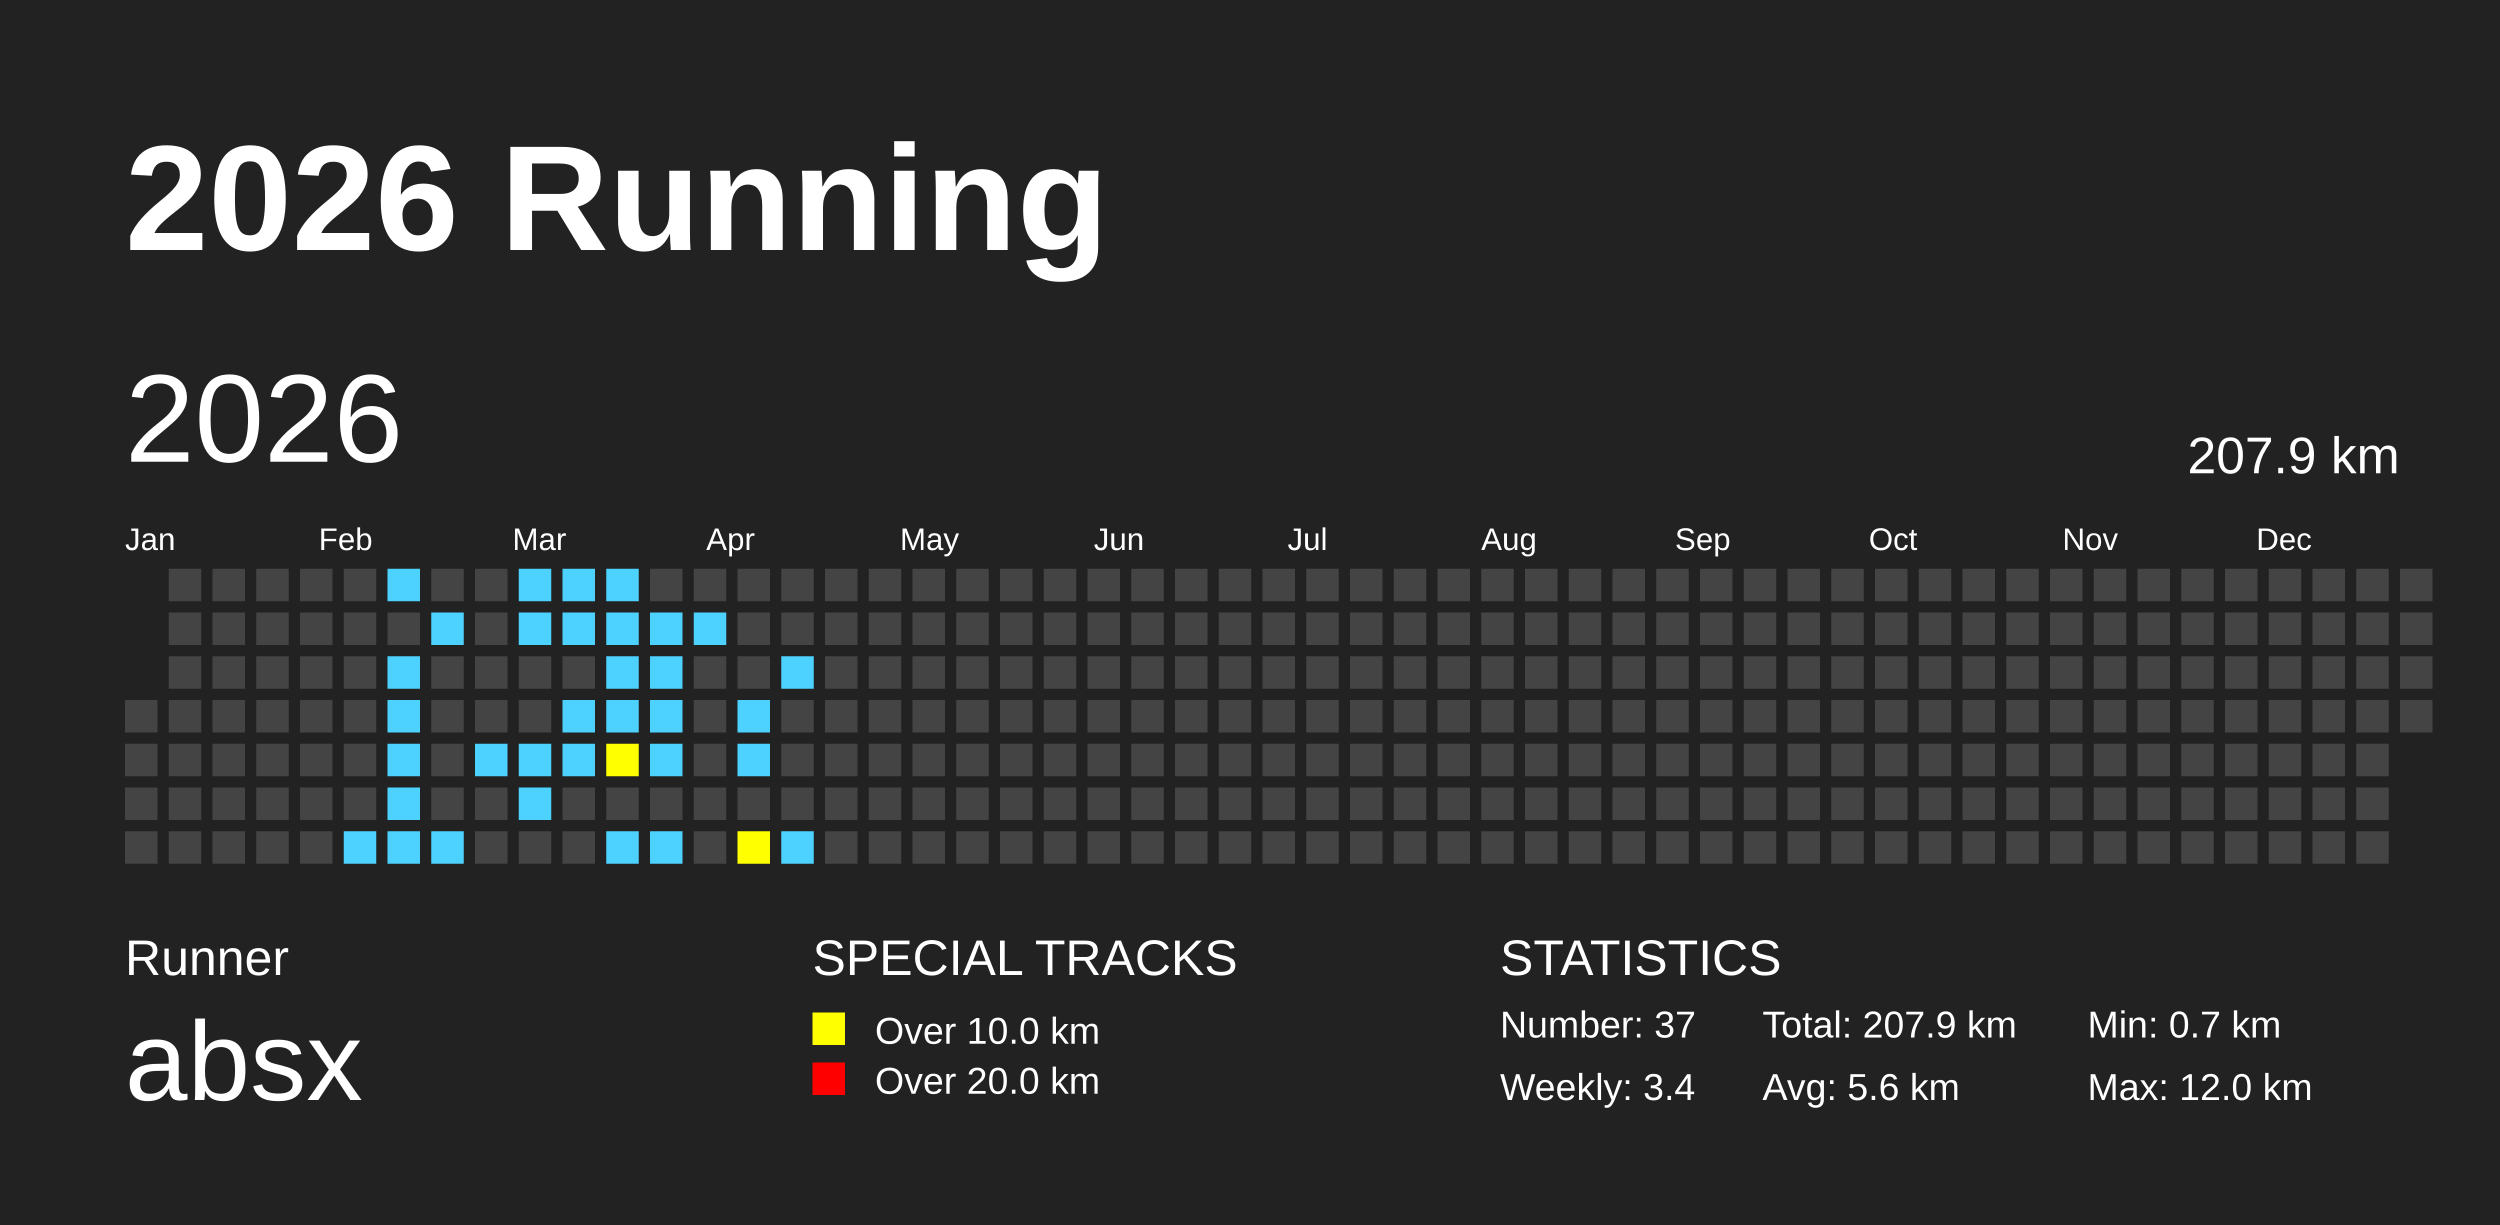
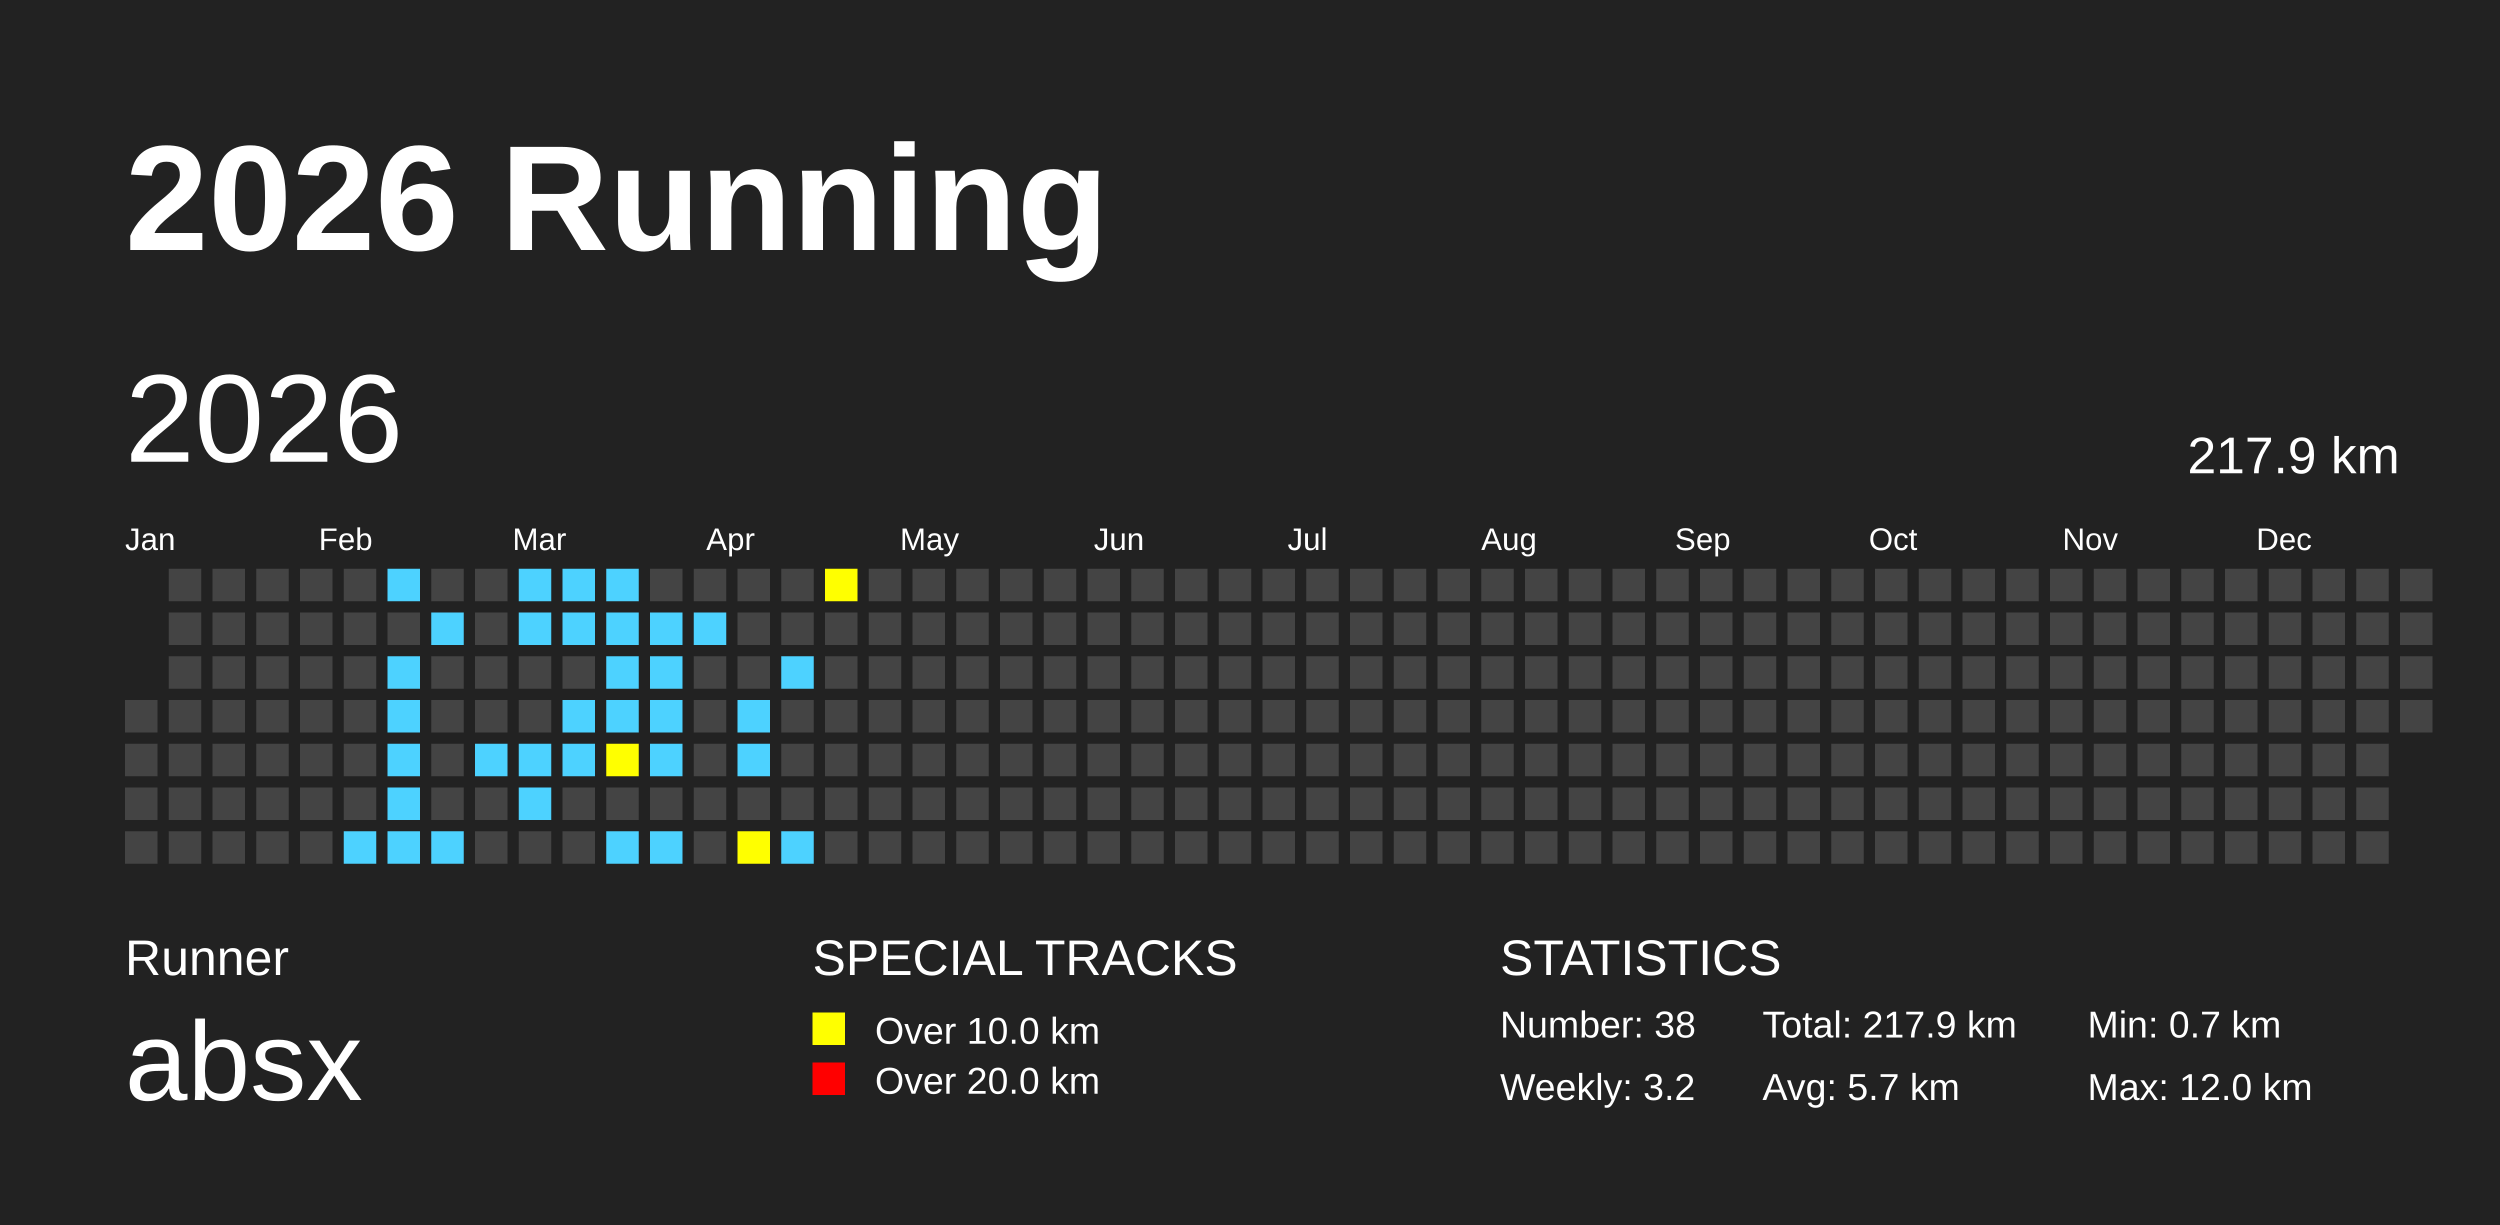
<svg xmlns="http://www.w3.org/2000/svg" baseProfile="full" height="98mm" version="1.1" viewBox="0,0,200,98" width="200mm">
  <defs />
  <rect fill="#222222" height="98" width="200" x="0" y="0" />
  <text fill="#FFFFFF" style="font-size:12px; font-family:Arial; font-weight:bold;" x="10" y="20">2026 Running</text>
  <text fill="#FFFFFF" style="font-size:4px; font-family:Arial" x="10" y="78">Runner</text>
  <text fill="#FFFFFF" style="font-size:9px; font-family:Arial" x="10" y="88">absx</text>
  <text fill="#FFFFFF" style="font-size:4px; font-family:Arial" x="65" y="78">SPECIAL TRACKS</text>
  <rect fill="yellow" height="2.6" width="2.6" x="65" y="81" />
  <text fill="#FFFFFF" style="font-size:3px; font-family:Arial" x="70" y="83.5">Over 10.0 km</text>
  <rect fill="red" height="2.6" width="2.6" x="65" y="85" />
  <text fill="#FFFFFF" style="font-size:3px; font-family:Arial" x="70" y="87.5">Over 20.0 km</text>
  <text fill="#FFFFFF" style="font-size:4px; font-family:Arial" x="120" y="78">STATISTICS</text>
-   <text fill="#FFFFFF" style="font-size:3px; font-family:Arial" x="120" y="83">Number: 37</text>
-   <text fill="#FFFFFF" style="font-size:3px; font-family:Arial" x="120" y="88">Weekly: 3.4</text>
-   <text fill="#FFFFFF" style="font-size:3px; font-family:Arial" x="141" y="83">Total: 207.9 km</text>
-   <text fill="#FFFFFF" style="font-size:3px; font-family:Arial" x="141" y="88">Avg: 5.6 km</text>
+   <text fill="#FFFFFF" style="font-size:3px; font-family:Arial" x="120" y="83">Number: 38</text>
+   <text fill="#FFFFFF" style="font-size:3px; font-family:Arial" x="120" y="88">Weekly: 3.2</text>
+   <text fill="#FFFFFF" style="font-size:3px; font-family:Arial" x="141" y="83">Total: 217.9 km</text>
+   <text fill="#FFFFFF" style="font-size:3px; font-family:Arial" x="141" y="88">Avg: 5.7 km</text>
  <text fill="#FFFFFF" style="font-size:3px; font-family:Arial" x="167" y="83">Min: 0.7 km</text>
  <text fill="#FFFFFF" style="font-size:3px; font-family:Arial" x="167" y="88">Max: 12.0 km</text>
  <text dominant-baseline="hanging" fill="#FFFFFF" style="font-size:10.0px; font-family:Arial;" x="10" y="30">2026</text>
-   <text dominant-baseline="hanging" fill="#FFFFFF" style="font-size:4.125px; font-family:Arial;" x="175" y="35">207.9 km</text>
+   <text dominant-baseline="hanging" fill="#FFFFFF" style="font-size:4.125px; font-family:Arial;" x="175" y="35">217.9 km</text>
  <text fill="#FFFFFF" style="font-size:2.5px; font-family:Arial" x="10.0" y="44">Jan</text>
  <text fill="#FFFFFF" style="font-size:2.5px; font-family:Arial" x="25.5" y="44">Feb</text>
  <text fill="#FFFFFF" style="font-size:2.5px; font-family:Arial" x="41.0" y="44">Mar</text>
  <text fill="#FFFFFF" style="font-size:2.5px; font-family:Arial" x="56.5" y="44">Apr</text>
  <text fill="#FFFFFF" style="font-size:2.5px; font-family:Arial" x="72.0" y="44">May</text>
  <text fill="#FFFFFF" style="font-size:2.5px; font-family:Arial" x="87.5" y="44">Jun</text>
  <text fill="#FFFFFF" style="font-size:2.5px; font-family:Arial" x="103.0" y="44">Jul</text>
  <text fill="#FFFFFF" style="font-size:2.5px; font-family:Arial" x="118.5" y="44">Aug</text>
  <text fill="#FFFFFF" style="font-size:2.5px; font-family:Arial" x="134.0" y="44">Sep</text>
  <text fill="#FFFFFF" style="font-size:2.5px; font-family:Arial" x="149.5" y="44">Oct</text>
  <text fill="#FFFFFF" style="font-size:2.5px; font-family:Arial" x="165.0" y="44">Nov</text>
  <text fill="#FFFFFF" style="font-size:2.5px; font-family:Arial" x="180.5" y="44">Dec</text>
  <rect fill="#444444" height="2.6" width="2.6" x="10.0" y="56.0" />
  <rect fill="#444444" height="2.6" width="2.6" x="10.0" y="59.5" />
  <rect fill="#444444" height="2.6" width="2.6" x="10.0" y="63.0" />
  <rect fill="#444444" height="2.6" width="2.6" x="10.0" y="66.5" />
  <rect fill="#444444" height="2.6" width="2.6" x="13.5" y="45.5" />
  <rect fill="#444444" height="2.6" width="2.6" x="13.5" y="49.0" />
  <rect fill="#444444" height="2.6" width="2.6" x="13.5" y="52.5" />
  <rect fill="#444444" height="2.6" width="2.6" x="13.5" y="56.0" />
  <rect fill="#444444" height="2.6" width="2.6" x="13.5" y="59.5" />
  <rect fill="#444444" height="2.6" width="2.6" x="13.5" y="63.0" />
  <rect fill="#444444" height="2.6" width="2.6" x="13.5" y="66.5" />
  <rect fill="#444444" height="2.6" width="2.6" x="17.0" y="45.5" />
  <rect fill="#444444" height="2.6" width="2.6" x="17.0" y="49.0" />
  <rect fill="#444444" height="2.6" width="2.6" x="17.0" y="52.5" />
  <rect fill="#444444" height="2.6" width="2.6" x="17.0" y="56.0" />
  <rect fill="#444444" height="2.6" width="2.6" x="17.0" y="59.5" />
  <rect fill="#444444" height="2.6" width="2.6" x="17.0" y="63.0" />
  <rect fill="#444444" height="2.6" width="2.6" x="17.0" y="66.5" />
  <rect fill="#444444" height="2.6" width="2.6" x="20.5" y="45.5" />
  <rect fill="#444444" height="2.6" width="2.6" x="20.5" y="49.0" />
  <rect fill="#444444" height="2.6" width="2.6" x="20.5" y="52.5" />
  <rect fill="#444444" height="2.6" width="2.6" x="20.5" y="56.0" />
  <rect fill="#444444" height="2.6" width="2.6" x="20.5" y="59.5" />
  <rect fill="#444444" height="2.6" width="2.6" x="20.5" y="63.0" />
  <rect fill="#444444" height="2.6" width="2.6" x="20.5" y="66.5" />
  <rect fill="#444444" height="2.6" width="2.6" x="24.0" y="45.5" />
  <rect fill="#444444" height="2.6" width="2.6" x="24.0" y="49.0" />
  <rect fill="#444444" height="2.6" width="2.6" x="24.0" y="52.5" />
  <rect fill="#444444" height="2.6" width="2.6" x="24.0" y="56.0" />
  <rect fill="#444444" height="2.6" width="2.6" x="24.0" y="59.5" />
  <rect fill="#444444" height="2.6" width="2.6" x="24.0" y="63.0" />
  <rect fill="#444444" height="2.6" width="2.6" x="24.0" y="66.5" />
  <rect fill="#444444" height="2.6" width="2.6" x="27.5" y="45.5" />
  <rect fill="#444444" height="2.6" width="2.6" x="27.5" y="49.0" />
  <rect fill="#444444" height="2.6" width="2.6" x="27.5" y="52.5" />
  <rect fill="#444444" height="2.6" width="2.6" x="27.5" y="56.0" />
  <rect fill="#444444" height="2.6" width="2.6" x="27.5" y="59.5" />
  <rect fill="#444444" height="2.6" width="2.6" x="27.5" y="63.0" />
  <rect fill="#4DD2FF" height="2.6" width="2.6" x="27.5" y="66.5" />
  <rect fill="#4DD2FF" height="2.6" width="2.6" x="31.0" y="45.5" />
  <rect fill="#444444" height="2.6" width="2.6" x="31.0" y="49.0" />
  <rect fill="#4DD2FF" height="2.6" width="2.6" x="31.0" y="52.5" />
  <rect fill="#4DD2FF" height="2.6" width="2.6" x="31.0" y="56.0" />
  <rect fill="#4DD2FF" height="2.6" width="2.6" x="31.0" y="59.5" />
  <rect fill="#4DD2FF" height="2.6" width="2.6" x="31.0" y="63.0" />
  <rect fill="#4DD2FF" height="2.6" width="2.6" x="31.0" y="66.5" />
  <rect fill="#444444" height="2.6" width="2.6" x="34.5" y="45.5" />
  <rect fill="#4DD2FF" height="2.6" width="2.6" x="34.5" y="49.0" />
  <rect fill="#444444" height="2.6" width="2.6" x="34.5" y="52.5" />
  <rect fill="#444444" height="2.6" width="2.6" x="34.5" y="56.0" />
  <rect fill="#444444" height="2.6" width="2.6" x="34.5" y="59.5" />
  <rect fill="#444444" height="2.6" width="2.6" x="34.5" y="63.0" />
  <rect fill="#4DD2FF" height="2.6" width="2.6" x="34.5" y="66.5" />
  <rect fill="#444444" height="2.6" width="2.6" x="38.0" y="45.5" />
  <rect fill="#444444" height="2.6" width="2.6" x="38.0" y="49.0" />
  <rect fill="#444444" height="2.6" width="2.6" x="38.0" y="52.5" />
  <rect fill="#444444" height="2.6" width="2.6" x="38.0" y="56.0" />
  <rect fill="#4DD2FF" height="2.6" width="2.6" x="38.0" y="59.5" />
  <rect fill="#444444" height="2.6" width="2.6" x="38.0" y="63.0" />
  <rect fill="#444444" height="2.6" width="2.6" x="38.0" y="66.5" />
  <rect fill="#4DD2FF" height="2.6" width="2.6" x="41.5" y="45.5" />
  <rect fill="#4DD2FF" height="2.6" width="2.6" x="41.5" y="49.0" />
  <rect fill="#444444" height="2.6" width="2.6" x="41.5" y="52.5" />
  <rect fill="#444444" height="2.6" width="2.6" x="41.5" y="56.0" />
  <rect fill="#4DD2FF" height="2.6" width="2.6" x="41.5" y="59.5" />
  <rect fill="#4DD2FF" height="2.6" width="2.6" x="41.5" y="63.0" />
  <rect fill="#444444" height="2.6" width="2.6" x="41.5" y="66.5" />
  <rect fill="#4DD2FF" height="2.6" width="2.6" x="45.0" y="45.5" />
  <rect fill="#4DD2FF" height="2.6" width="2.6" x="45.0" y="49.0" />
  <rect fill="#444444" height="2.6" width="2.6" x="45.0" y="52.5" />
  <rect fill="#4DD2FF" height="2.6" width="2.6" x="45.0" y="56.0" />
  <rect fill="#4DD2FF" height="2.6" width="2.6" x="45.0" y="59.5" />
  <rect fill="#444444" height="2.6" width="2.6" x="45.0" y="63.0" />
  <rect fill="#444444" height="2.6" width="2.6" x="45.0" y="66.5" />
  <rect fill="#4DD2FF" height="2.6" width="2.6" x="48.5" y="45.5" />
  <rect fill="#4DD2FF" height="2.6" width="2.6" x="48.5" y="49.0" />
  <rect fill="#4DD2FF" height="2.6" width="2.6" x="48.5" y="52.5" />
  <rect fill="#4DD2FF" height="2.6" width="2.6" x="48.5" y="56.0" />
  <rect fill="yellow" height="2.6" width="2.6" x="48.5" y="59.5" />
  <rect fill="#444444" height="2.6" width="2.6" x="48.5" y="63.0" />
  <rect fill="#4DD2FF" height="2.6" width="2.6" x="48.5" y="66.5" />
  <rect fill="#444444" height="2.6" width="2.6" x="52.0" y="45.5" />
  <rect fill="#4DD2FF" height="2.6" width="2.6" x="52.0" y="49.0" />
  <rect fill="#4DD2FF" height="2.6" width="2.6" x="52.0" y="52.5" />
  <rect fill="#4DD2FF" height="2.6" width="2.6" x="52.0" y="56.0" />
  <rect fill="#4DD2FF" height="2.6" width="2.6" x="52.0" y="59.5" />
  <rect fill="#444444" height="2.6" width="2.6" x="52.0" y="63.0" />
  <rect fill="#4DD2FF" height="2.6" width="2.6" x="52.0" y="66.5" />
  <rect fill="#444444" height="2.6" width="2.6" x="55.5" y="45.5" />
  <rect fill="#4DD2FF" height="2.6" width="2.6" x="55.5" y="49.0" />
  <rect fill="#444444" height="2.6" width="2.6" x="55.5" y="52.5" />
  <rect fill="#444444" height="2.6" width="2.6" x="55.5" y="56.0" />
  <rect fill="#444444" height="2.6" width="2.6" x="55.5" y="59.5" />
  <rect fill="#444444" height="2.6" width="2.6" x="55.5" y="63.0" />
  <rect fill="#444444" height="2.6" width="2.6" x="55.5" y="66.5" />
  <rect fill="#444444" height="2.6" width="2.6" x="59.0" y="45.5" />
  <rect fill="#444444" height="2.6" width="2.6" x="59.0" y="49.0" />
  <rect fill="#444444" height="2.6" width="2.6" x="59.0" y="52.5" />
  <rect fill="#4DD2FF" height="2.6" width="2.6" x="59.0" y="56.0" />
  <rect fill="#4DD2FF" height="2.6" width="2.6" x="59.0" y="59.5" />
  <rect fill="#444444" height="2.6" width="2.6" x="59.0" y="63.0" />
  <rect fill="yellow" height="2.6" width="2.6" x="59.0" y="66.5" />
  <rect fill="#444444" height="2.6" width="2.6" x="62.5" y="45.5" />
  <rect fill="#444444" height="2.6" width="2.6" x="62.5" y="49.0" />
  <rect fill="#4DD2FF" height="2.6" width="2.6" x="62.5" y="52.5" />
  <rect fill="#444444" height="2.6" width="2.6" x="62.5" y="56.0" />
  <rect fill="#444444" height="2.6" width="2.6" x="62.5" y="59.5" />
  <rect fill="#444444" height="2.6" width="2.6" x="62.5" y="63.0" />
  <rect fill="#4DD2FF" height="2.6" width="2.6" x="62.5" y="66.5" />
-   <rect fill="#444444" height="2.6" width="2.6" x="66.0" y="45.5" />
+   <rect fill="yellow" height="2.6" width="2.6" x="66.0" y="45.5" />
  <rect fill="#444444" height="2.6" width="2.6" x="66.0" y="49.0" />
  <rect fill="#444444" height="2.6" width="2.6" x="66.0" y="52.5" />
  <rect fill="#444444" height="2.6" width="2.6" x="66.0" y="56.0" />
  <rect fill="#444444" height="2.6" width="2.6" x="66.0" y="59.5" />
  <rect fill="#444444" height="2.6" width="2.6" x="66.0" y="63.0" />
  <rect fill="#444444" height="2.6" width="2.6" x="66.0" y="66.5" />
  <rect fill="#444444" height="2.6" width="2.6" x="69.5" y="45.5" />
  <rect fill="#444444" height="2.6" width="2.6" x="69.5" y="49.0" />
  <rect fill="#444444" height="2.6" width="2.6" x="69.5" y="52.5" />
  <rect fill="#444444" height="2.6" width="2.6" x="69.5" y="56.0" />
  <rect fill="#444444" height="2.6" width="2.6" x="69.5" y="59.5" />
  <rect fill="#444444" height="2.6" width="2.6" x="69.5" y="63.0" />
  <rect fill="#444444" height="2.6" width="2.6" x="69.5" y="66.5" />
  <rect fill="#444444" height="2.6" width="2.6" x="73.0" y="45.5" />
  <rect fill="#444444" height="2.6" width="2.6" x="73.0" y="49.0" />
  <rect fill="#444444" height="2.6" width="2.6" x="73.0" y="52.5" />
  <rect fill="#444444" height="2.6" width="2.6" x="73.0" y="56.0" />
  <rect fill="#444444" height="2.6" width="2.6" x="73.0" y="59.5" />
  <rect fill="#444444" height="2.6" width="2.6" x="73.0" y="63.0" />
  <rect fill="#444444" height="2.6" width="2.6" x="73.0" y="66.5" />
  <rect fill="#444444" height="2.6" width="2.6" x="76.5" y="45.5" />
  <rect fill="#444444" height="2.6" width="2.6" x="76.5" y="49.0" />
  <rect fill="#444444" height="2.6" width="2.6" x="76.5" y="52.5" />
  <rect fill="#444444" height="2.6" width="2.6" x="76.5" y="56.0" />
  <rect fill="#444444" height="2.6" width="2.6" x="76.5" y="59.5" />
  <rect fill="#444444" height="2.6" width="2.6" x="76.5" y="63.0" />
  <rect fill="#444444" height="2.6" width="2.6" x="76.5" y="66.5" />
  <rect fill="#444444" height="2.6" width="2.6" x="80.0" y="45.5" />
  <rect fill="#444444" height="2.6" width="2.6" x="80.0" y="49.0" />
  <rect fill="#444444" height="2.6" width="2.6" x="80.0" y="52.5" />
  <rect fill="#444444" height="2.6" width="2.6" x="80.0" y="56.0" />
  <rect fill="#444444" height="2.6" width="2.6" x="80.0" y="59.5" />
  <rect fill="#444444" height="2.6" width="2.6" x="80.0" y="63.0" />
  <rect fill="#444444" height="2.6" width="2.6" x="80.0" y="66.5" />
  <rect fill="#444444" height="2.6" width="2.6" x="83.5" y="45.5" />
  <rect fill="#444444" height="2.6" width="2.6" x="83.5" y="49.0" />
  <rect fill="#444444" height="2.6" width="2.6" x="83.5" y="52.5" />
  <rect fill="#444444" height="2.6" width="2.6" x="83.5" y="56.0" />
  <rect fill="#444444" height="2.6" width="2.6" x="83.5" y="59.5" />
  <rect fill="#444444" height="2.6" width="2.6" x="83.5" y="63.0" />
  <rect fill="#444444" height="2.6" width="2.6" x="83.5" y="66.5" />
  <rect fill="#444444" height="2.6" width="2.6" x="87.0" y="45.5" />
  <rect fill="#444444" height="2.6" width="2.6" x="87.0" y="49.0" />
  <rect fill="#444444" height="2.6" width="2.6" x="87.0" y="52.5" />
  <rect fill="#444444" height="2.6" width="2.6" x="87.0" y="56.0" />
  <rect fill="#444444" height="2.6" width="2.6" x="87.0" y="59.5" />
  <rect fill="#444444" height="2.6" width="2.6" x="87.0" y="63.0" />
  <rect fill="#444444" height="2.6" width="2.6" x="87.0" y="66.5" />
  <rect fill="#444444" height="2.6" width="2.6" x="90.5" y="45.5" />
  <rect fill="#444444" height="2.6" width="2.6" x="90.5" y="49.0" />
  <rect fill="#444444" height="2.6" width="2.6" x="90.5" y="52.5" />
  <rect fill="#444444" height="2.6" width="2.6" x="90.5" y="56.0" />
  <rect fill="#444444" height="2.6" width="2.6" x="90.5" y="59.5" />
  <rect fill="#444444" height="2.6" width="2.6" x="90.5" y="63.0" />
  <rect fill="#444444" height="2.6" width="2.6" x="90.5" y="66.5" />
  <rect fill="#444444" height="2.6" width="2.6" x="94.0" y="45.5" />
  <rect fill="#444444" height="2.6" width="2.6" x="94.0" y="49.0" />
  <rect fill="#444444" height="2.6" width="2.6" x="94.0" y="52.5" />
  <rect fill="#444444" height="2.6" width="2.6" x="94.0" y="56.0" />
  <rect fill="#444444" height="2.6" width="2.6" x="94.0" y="59.5" />
  <rect fill="#444444" height="2.6" width="2.6" x="94.0" y="63.0" />
  <rect fill="#444444" height="2.6" width="2.6" x="94.0" y="66.5" />
  <rect fill="#444444" height="2.6" width="2.6" x="97.5" y="45.5" />
  <rect fill="#444444" height="2.6" width="2.6" x="97.5" y="49.0" />
  <rect fill="#444444" height="2.6" width="2.6" x="97.5" y="52.5" />
  <rect fill="#444444" height="2.6" width="2.6" x="97.5" y="56.0" />
  <rect fill="#444444" height="2.6" width="2.6" x="97.5" y="59.5" />
  <rect fill="#444444" height="2.6" width="2.6" x="97.5" y="63.0" />
  <rect fill="#444444" height="2.6" width="2.6" x="97.5" y="66.5" />
  <rect fill="#444444" height="2.6" width="2.6" x="101.0" y="45.5" />
  <rect fill="#444444" height="2.6" width="2.6" x="101.0" y="49.0" />
  <rect fill="#444444" height="2.6" width="2.6" x="101.0" y="52.5" />
  <rect fill="#444444" height="2.6" width="2.6" x="101.0" y="56.0" />
  <rect fill="#444444" height="2.6" width="2.6" x="101.0" y="59.5" />
  <rect fill="#444444" height="2.6" width="2.6" x="101.0" y="63.0" />
  <rect fill="#444444" height="2.6" width="2.6" x="101.0" y="66.5" />
  <rect fill="#444444" height="2.6" width="2.6" x="104.5" y="45.5" />
  <rect fill="#444444" height="2.6" width="2.6" x="104.5" y="49.0" />
  <rect fill="#444444" height="2.6" width="2.6" x="104.5" y="52.5" />
  <rect fill="#444444" height="2.6" width="2.6" x="104.5" y="56.0" />
  <rect fill="#444444" height="2.6" width="2.6" x="104.5" y="59.5" />
  <rect fill="#444444" height="2.6" width="2.6" x="104.5" y="63.0" />
  <rect fill="#444444" height="2.6" width="2.6" x="104.5" y="66.5" />
  <rect fill="#444444" height="2.6" width="2.6" x="108.0" y="45.5" />
  <rect fill="#444444" height="2.6" width="2.6" x="108.0" y="49.0" />
  <rect fill="#444444" height="2.6" width="2.6" x="108.0" y="52.5" />
  <rect fill="#444444" height="2.6" width="2.6" x="108.0" y="56.0" />
  <rect fill="#444444" height="2.6" width="2.6" x="108.0" y="59.5" />
  <rect fill="#444444" height="2.6" width="2.6" x="108.0" y="63.0" />
  <rect fill="#444444" height="2.6" width="2.6" x="108.0" y="66.5" />
  <rect fill="#444444" height="2.6" width="2.6" x="111.5" y="45.5" />
  <rect fill="#444444" height="2.6" width="2.6" x="111.5" y="49.0" />
  <rect fill="#444444" height="2.6" width="2.6" x="111.5" y="52.5" />
  <rect fill="#444444" height="2.6" width="2.6" x="111.5" y="56.0" />
  <rect fill="#444444" height="2.6" width="2.6" x="111.5" y="59.5" />
  <rect fill="#444444" height="2.6" width="2.6" x="111.5" y="63.0" />
  <rect fill="#444444" height="2.6" width="2.6" x="111.5" y="66.5" />
  <rect fill="#444444" height="2.6" width="2.6" x="115.0" y="45.5" />
  <rect fill="#444444" height="2.6" width="2.6" x="115.0" y="49.0" />
  <rect fill="#444444" height="2.6" width="2.6" x="115.0" y="52.5" />
  <rect fill="#444444" height="2.6" width="2.6" x="115.0" y="56.0" />
  <rect fill="#444444" height="2.6" width="2.6" x="115.0" y="59.5" />
  <rect fill="#444444" height="2.6" width="2.6" x="115.0" y="63.0" />
  <rect fill="#444444" height="2.6" width="2.6" x="115.0" y="66.5" />
  <rect fill="#444444" height="2.6" width="2.6" x="118.5" y="45.5" />
  <rect fill="#444444" height="2.6" width="2.6" x="118.5" y="49.0" />
  <rect fill="#444444" height="2.6" width="2.6" x="118.5" y="52.5" />
  <rect fill="#444444" height="2.6" width="2.6" x="118.5" y="56.0" />
  <rect fill="#444444" height="2.6" width="2.6" x="118.5" y="59.5" />
  <rect fill="#444444" height="2.6" width="2.6" x="118.5" y="63.0" />
  <rect fill="#444444" height="2.6" width="2.6" x="118.5" y="66.5" />
  <rect fill="#444444" height="2.6" width="2.6" x="122.0" y="45.5" />
  <rect fill="#444444" height="2.6" width="2.6" x="122.0" y="49.0" />
  <rect fill="#444444" height="2.6" width="2.6" x="122.0" y="52.5" />
  <rect fill="#444444" height="2.6" width="2.6" x="122.0" y="56.0" />
  <rect fill="#444444" height="2.6" width="2.6" x="122.0" y="59.5" />
  <rect fill="#444444" height="2.6" width="2.6" x="122.0" y="63.0" />
  <rect fill="#444444" height="2.6" width="2.6" x="122.0" y="66.5" />
  <rect fill="#444444" height="2.6" width="2.6" x="125.5" y="45.5" />
  <rect fill="#444444" height="2.6" width="2.6" x="125.5" y="49.0" />
  <rect fill="#444444" height="2.6" width="2.6" x="125.5" y="52.5" />
  <rect fill="#444444" height="2.6" width="2.6" x="125.5" y="56.0" />
  <rect fill="#444444" height="2.6" width="2.6" x="125.5" y="59.5" />
  <rect fill="#444444" height="2.6" width="2.6" x="125.5" y="63.0" />
  <rect fill="#444444" height="2.6" width="2.6" x="125.5" y="66.5" />
  <rect fill="#444444" height="2.6" width="2.6" x="129.0" y="45.5" />
  <rect fill="#444444" height="2.6" width="2.6" x="129.0" y="49.0" />
  <rect fill="#444444" height="2.6" width="2.6" x="129.0" y="52.5" />
  <rect fill="#444444" height="2.6" width="2.6" x="129.0" y="56.0" />
  <rect fill="#444444" height="2.6" width="2.6" x="129.0" y="59.5" />
  <rect fill="#444444" height="2.6" width="2.6" x="129.0" y="63.0" />
  <rect fill="#444444" height="2.6" width="2.6" x="129.0" y="66.5" />
  <rect fill="#444444" height="2.6" width="2.6" x="132.5" y="45.5" />
  <rect fill="#444444" height="2.6" width="2.6" x="132.5" y="49.0" />
  <rect fill="#444444" height="2.6" width="2.6" x="132.5" y="52.5" />
  <rect fill="#444444" height="2.6" width="2.6" x="132.5" y="56.0" />
  <rect fill="#444444" height="2.6" width="2.6" x="132.5" y="59.5" />
  <rect fill="#444444" height="2.6" width="2.6" x="132.5" y="63.0" />
  <rect fill="#444444" height="2.6" width="2.6" x="132.5" y="66.5" />
  <rect fill="#444444" height="2.6" width="2.6" x="136.0" y="45.5" />
  <rect fill="#444444" height="2.6" width="2.6" x="136.0" y="49.0" />
  <rect fill="#444444" height="2.6" width="2.6" x="136.0" y="52.5" />
  <rect fill="#444444" height="2.6" width="2.6" x="136.0" y="56.0" />
  <rect fill="#444444" height="2.6" width="2.6" x="136.0" y="59.5" />
  <rect fill="#444444" height="2.6" width="2.6" x="136.0" y="63.0" />
  <rect fill="#444444" height="2.6" width="2.6" x="136.0" y="66.5" />
  <rect fill="#444444" height="2.6" width="2.6" x="139.5" y="45.5" />
  <rect fill="#444444" height="2.6" width="2.6" x="139.5" y="49.0" />
  <rect fill="#444444" height="2.6" width="2.6" x="139.5" y="52.5" />
  <rect fill="#444444" height="2.6" width="2.6" x="139.5" y="56.0" />
  <rect fill="#444444" height="2.6" width="2.6" x="139.5" y="59.5" />
  <rect fill="#444444" height="2.6" width="2.6" x="139.5" y="63.0" />
  <rect fill="#444444" height="2.6" width="2.6" x="139.5" y="66.5" />
  <rect fill="#444444" height="2.6" width="2.6" x="143.0" y="45.5" />
  <rect fill="#444444" height="2.6" width="2.6" x="143.0" y="49.0" />
  <rect fill="#444444" height="2.6" width="2.6" x="143.0" y="52.5" />
  <rect fill="#444444" height="2.6" width="2.6" x="143.0" y="56.0" />
  <rect fill="#444444" height="2.6" width="2.6" x="143.0" y="59.5" />
  <rect fill="#444444" height="2.6" width="2.6" x="143.0" y="63.0" />
  <rect fill="#444444" height="2.6" width="2.6" x="143.0" y="66.5" />
  <rect fill="#444444" height="2.6" width="2.6" x="146.5" y="45.5" />
  <rect fill="#444444" height="2.6" width="2.6" x="146.5" y="49.0" />
  <rect fill="#444444" height="2.6" width="2.6" x="146.5" y="52.5" />
  <rect fill="#444444" height="2.6" width="2.6" x="146.5" y="56.0" />
  <rect fill="#444444" height="2.6" width="2.6" x="146.5" y="59.5" />
  <rect fill="#444444" height="2.6" width="2.6" x="146.5" y="63.0" />
  <rect fill="#444444" height="2.6" width="2.6" x="146.5" y="66.5" />
  <rect fill="#444444" height="2.6" width="2.6" x="150.0" y="45.5" />
  <rect fill="#444444" height="2.6" width="2.6" x="150.0" y="49.0" />
  <rect fill="#444444" height="2.6" width="2.6" x="150.0" y="52.5" />
  <rect fill="#444444" height="2.6" width="2.6" x="150.0" y="56.0" />
  <rect fill="#444444" height="2.6" width="2.6" x="150.0" y="59.5" />
  <rect fill="#444444" height="2.6" width="2.6" x="150.0" y="63.0" />
  <rect fill="#444444" height="2.6" width="2.6" x="150.0" y="66.5" />
  <rect fill="#444444" height="2.6" width="2.6" x="153.5" y="45.5" />
  <rect fill="#444444" height="2.6" width="2.6" x="153.5" y="49.0" />
  <rect fill="#444444" height="2.6" width="2.6" x="153.5" y="52.5" />
  <rect fill="#444444" height="2.6" width="2.6" x="153.5" y="56.0" />
  <rect fill="#444444" height="2.6" width="2.6" x="153.5" y="59.5" />
  <rect fill="#444444" height="2.6" width="2.6" x="153.5" y="63.0" />
  <rect fill="#444444" height="2.6" width="2.6" x="153.5" y="66.5" />
  <rect fill="#444444" height="2.6" width="2.6" x="157.0" y="45.5" />
  <rect fill="#444444" height="2.6" width="2.6" x="157.0" y="49.0" />
  <rect fill="#444444" height="2.6" width="2.6" x="157.0" y="52.5" />
  <rect fill="#444444" height="2.6" width="2.6" x="157.0" y="56.0" />
  <rect fill="#444444" height="2.6" width="2.6" x="157.0" y="59.5" />
  <rect fill="#444444" height="2.6" width="2.6" x="157.0" y="63.0" />
  <rect fill="#444444" height="2.6" width="2.6" x="157.0" y="66.5" />
  <rect fill="#444444" height="2.6" width="2.6" x="160.5" y="45.5" />
  <rect fill="#444444" height="2.6" width="2.6" x="160.5" y="49.0" />
  <rect fill="#444444" height="2.6" width="2.6" x="160.5" y="52.5" />
  <rect fill="#444444" height="2.6" width="2.6" x="160.5" y="56.0" />
  <rect fill="#444444" height="2.6" width="2.6" x="160.5" y="59.5" />
  <rect fill="#444444" height="2.6" width="2.6" x="160.5" y="63.0" />
  <rect fill="#444444" height="2.6" width="2.6" x="160.5" y="66.5" />
  <rect fill="#444444" height="2.6" width="2.6" x="164.0" y="45.5" />
  <rect fill="#444444" height="2.6" width="2.6" x="164.0" y="49.0" />
  <rect fill="#444444" height="2.6" width="2.6" x="164.0" y="52.5" />
  <rect fill="#444444" height="2.6" width="2.6" x="164.0" y="56.0" />
  <rect fill="#444444" height="2.6" width="2.6" x="164.0" y="59.5" />
  <rect fill="#444444" height="2.6" width="2.6" x="164.0" y="63.0" />
  <rect fill="#444444" height="2.6" width="2.6" x="164.0" y="66.5" />
  <rect fill="#444444" height="2.6" width="2.6" x="167.5" y="45.5" />
  <rect fill="#444444" height="2.6" width="2.6" x="167.5" y="49.0" />
  <rect fill="#444444" height="2.6" width="2.6" x="167.5" y="52.5" />
  <rect fill="#444444" height="2.6" width="2.6" x="167.5" y="56.0" />
  <rect fill="#444444" height="2.6" width="2.6" x="167.5" y="59.5" />
  <rect fill="#444444" height="2.6" width="2.6" x="167.5" y="63.0" />
  <rect fill="#444444" height="2.6" width="2.6" x="167.5" y="66.5" />
  <rect fill="#444444" height="2.6" width="2.6" x="171.0" y="45.5" />
  <rect fill="#444444" height="2.6" width="2.6" x="171.0" y="49.0" />
  <rect fill="#444444" height="2.6" width="2.6" x="171.0" y="52.5" />
  <rect fill="#444444" height="2.6" width="2.6" x="171.0" y="56.0" />
  <rect fill="#444444" height="2.6" width="2.6" x="171.0" y="59.5" />
  <rect fill="#444444" height="2.6" width="2.6" x="171.0" y="63.0" />
  <rect fill="#444444" height="2.6" width="2.6" x="171.0" y="66.5" />
  <rect fill="#444444" height="2.6" width="2.6" x="174.5" y="45.5" />
  <rect fill="#444444" height="2.6" width="2.6" x="174.5" y="49.0" />
  <rect fill="#444444" height="2.6" width="2.6" x="174.5" y="52.5" />
  <rect fill="#444444" height="2.6" width="2.6" x="174.5" y="56.0" />
  <rect fill="#444444" height="2.6" width="2.6" x="174.5" y="59.5" />
  <rect fill="#444444" height="2.6" width="2.6" x="174.5" y="63.0" />
  <rect fill="#444444" height="2.6" width="2.6" x="174.5" y="66.5" />
  <rect fill="#444444" height="2.6" width="2.6" x="178.0" y="45.5" />
  <rect fill="#444444" height="2.6" width="2.6" x="178.0" y="49.0" />
  <rect fill="#444444" height="2.6" width="2.6" x="178.0" y="52.5" />
  <rect fill="#444444" height="2.6" width="2.6" x="178.0" y="56.0" />
  <rect fill="#444444" height="2.6" width="2.6" x="178.0" y="59.5" />
  <rect fill="#444444" height="2.6" width="2.6" x="178.0" y="63.0" />
  <rect fill="#444444" height="2.6" width="2.6" x="178.0" y="66.5" />
  <rect fill="#444444" height="2.6" width="2.6" x="181.5" y="45.5" />
  <rect fill="#444444" height="2.6" width="2.6" x="181.5" y="49.0" />
  <rect fill="#444444" height="2.6" width="2.6" x="181.5" y="52.5" />
  <rect fill="#444444" height="2.6" width="2.6" x="181.5" y="56.0" />
  <rect fill="#444444" height="2.6" width="2.6" x="181.5" y="59.5" />
  <rect fill="#444444" height="2.6" width="2.6" x="181.5" y="63.0" />
  <rect fill="#444444" height="2.6" width="2.6" x="181.5" y="66.5" />
  <rect fill="#444444" height="2.6" width="2.6" x="185.0" y="45.5" />
  <rect fill="#444444" height="2.6" width="2.6" x="185.0" y="49.0" />
  <rect fill="#444444" height="2.6" width="2.6" x="185.0" y="52.5" />
  <rect fill="#444444" height="2.6" width="2.6" x="185.0" y="56.0" />
  <rect fill="#444444" height="2.6" width="2.6" x="185.0" y="59.5" />
  <rect fill="#444444" height="2.6" width="2.6" x="185.0" y="63.0" />
  <rect fill="#444444" height="2.6" width="2.6" x="185.0" y="66.5" />
  <rect fill="#444444" height="2.6" width="2.6" x="188.5" y="45.5" />
  <rect fill="#444444" height="2.6" width="2.6" x="188.5" y="49.0" />
  <rect fill="#444444" height="2.6" width="2.6" x="188.5" y="52.5" />
  <rect fill="#444444" height="2.6" width="2.6" x="188.5" y="56.0" />
  <rect fill="#444444" height="2.6" width="2.6" x="188.5" y="59.5" />
  <rect fill="#444444" height="2.6" width="2.6" x="188.5" y="63.0" />
  <rect fill="#444444" height="2.6" width="2.6" x="188.5" y="66.5" />
  <rect fill="#444444" height="2.6" width="2.6" x="192.0" y="45.5" />
  <rect fill="#444444" height="2.6" width="2.6" x="192.0" y="49.0" />
  <rect fill="#444444" height="2.6" width="2.6" x="192.0" y="52.5" />
  <rect fill="#444444" height="2.6" width="2.6" x="192.0" y="56.0" />
</svg>
